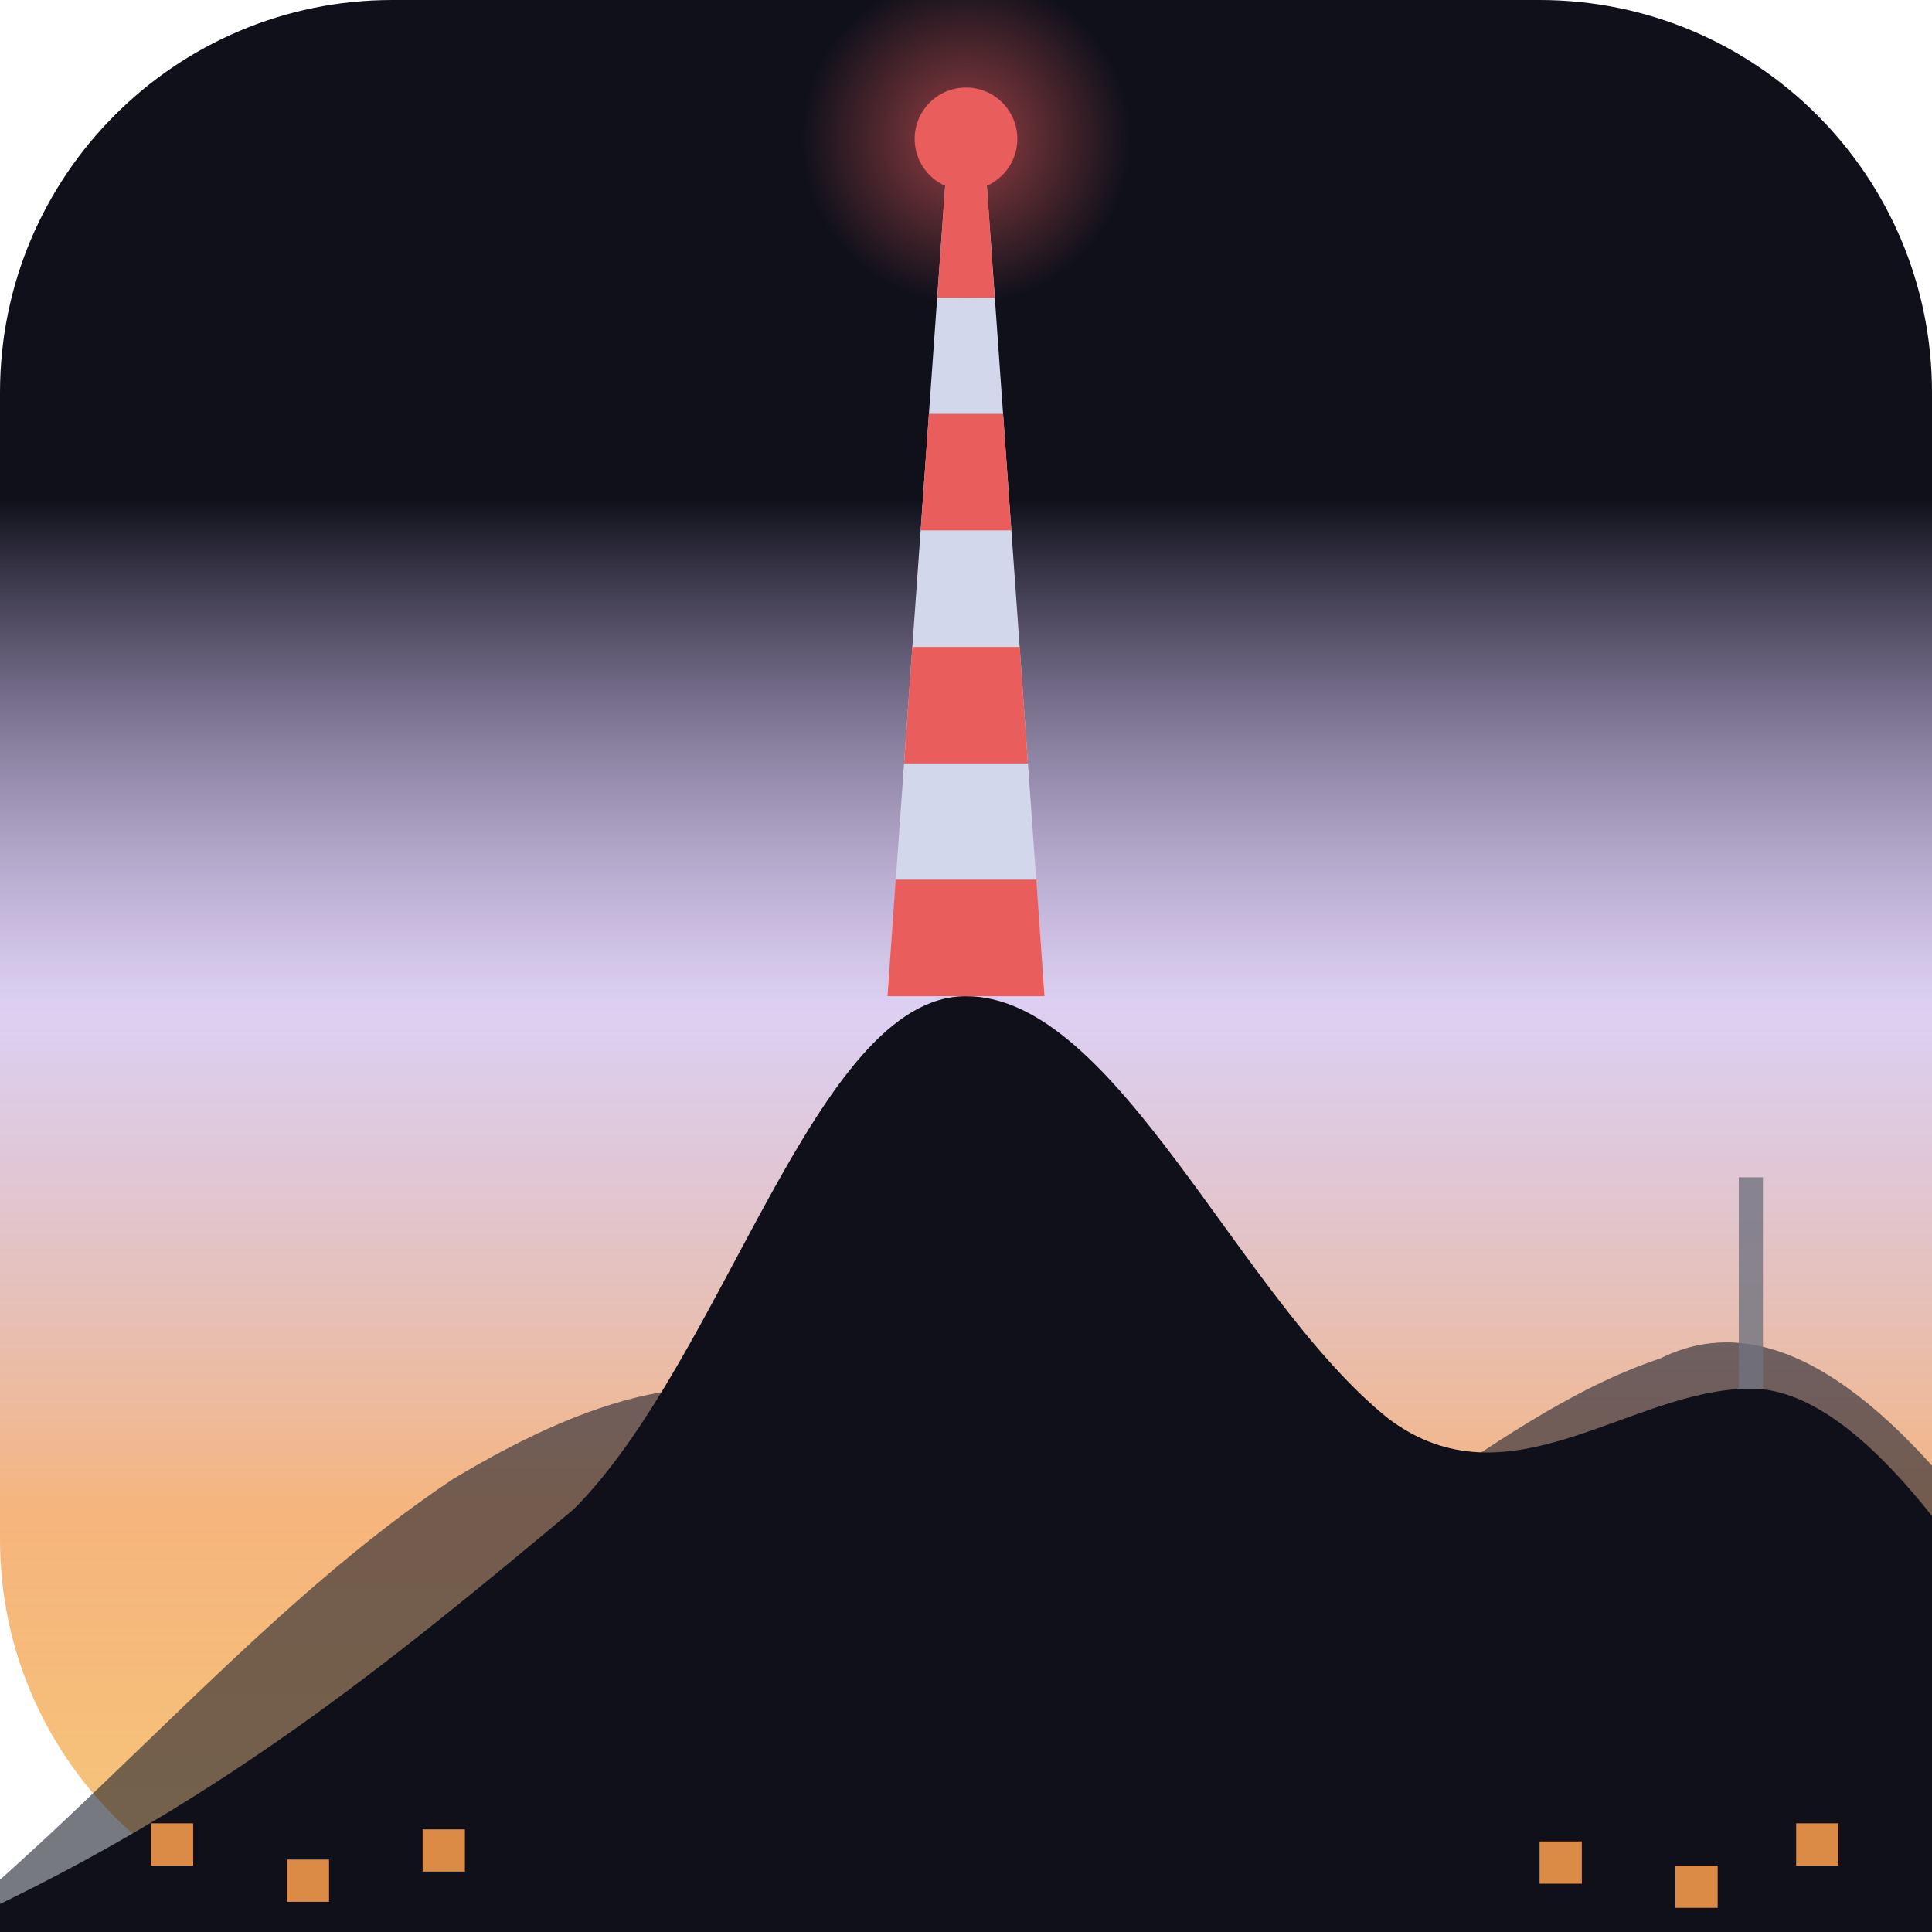
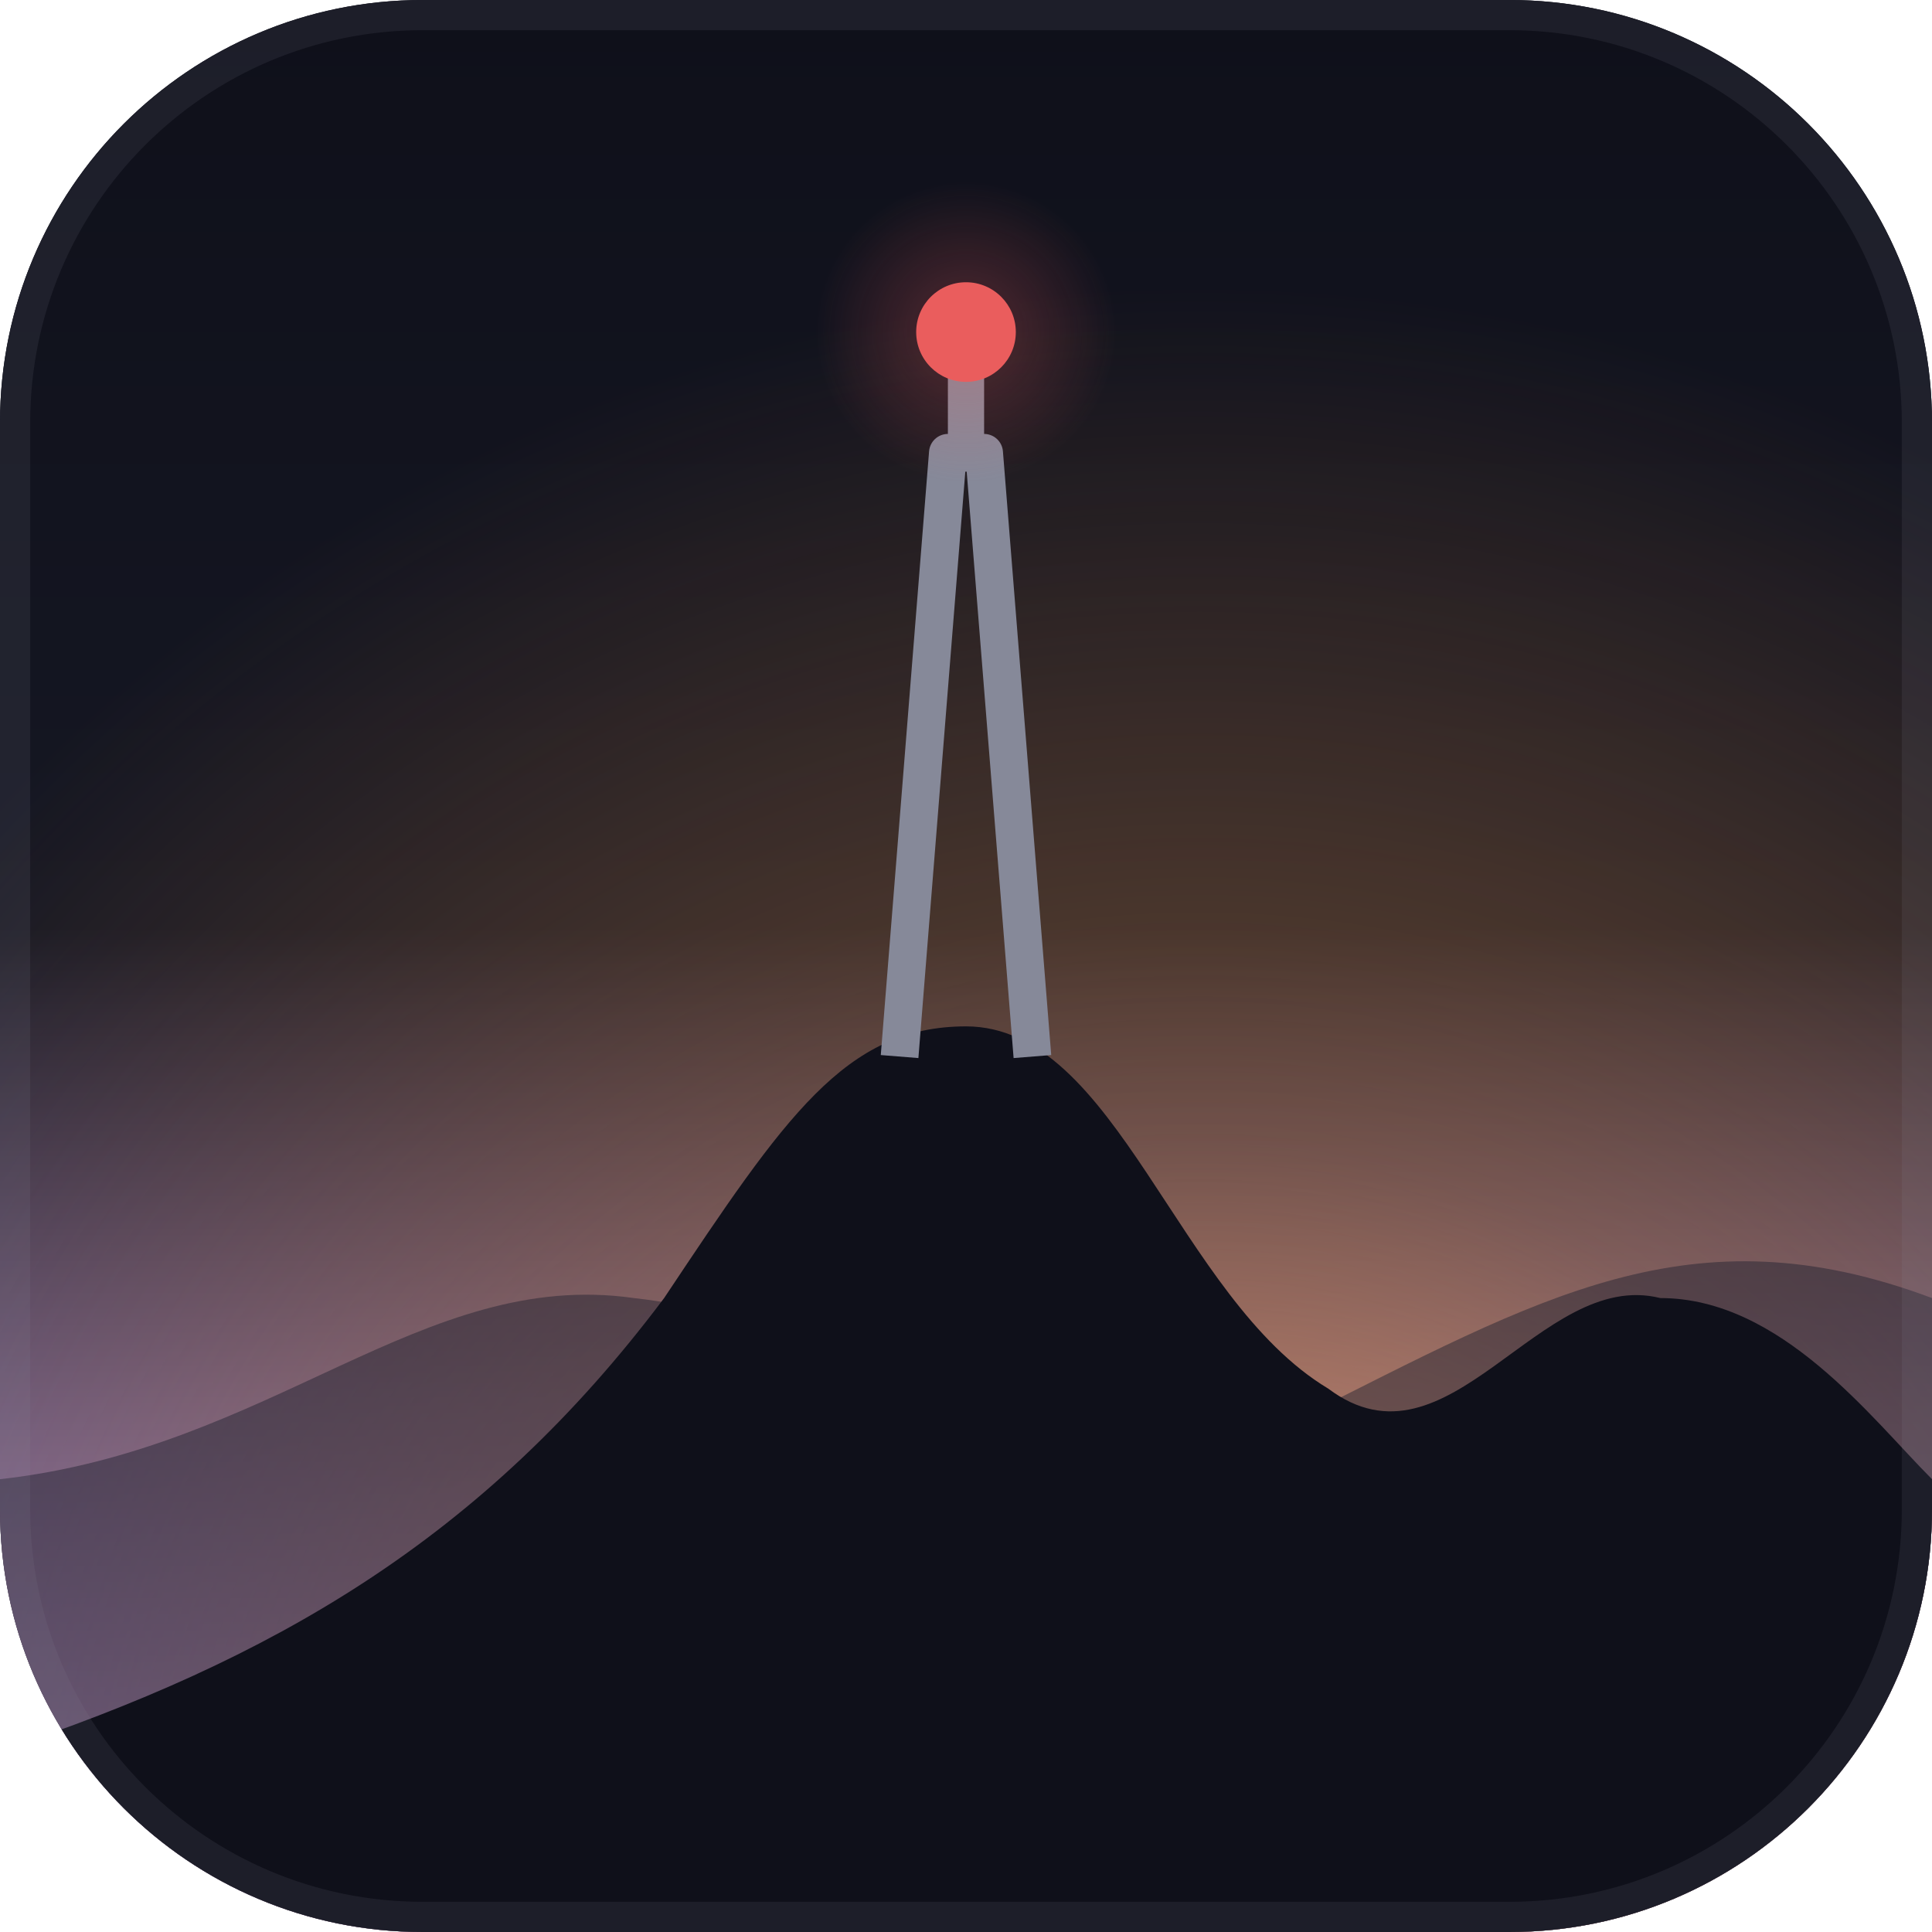
- <svg xmlns="http://www.w3.org/2000/svg" viewBox="0 0 64 64" width="64" height="64">
+ <svg xmlns="http://www.w3.org/2000/svg" viewBox="0 0 64 64" width="64" height="64" role="img" aria-label="SP Night — Pico do Jaraguá at dusk">
  <defs>
-     <linearGradient id="sky" x1="0" y1="0" x2="0" y2="1">
-       <stop offset="0" stop-color="#0f101a" />
-       <stop offset="0.26" stop-color="#0f101a" />
-       <stop offset="0.52" stop-color="#b094e2" stop-opacity="0.44" />
-       <stop offset="0.78" stop-color="#f2984a" stop-opacity="0.72" />
-       <stop offset="1" stop-color="#f5c66b" stop-opacity="0.9" />
+     <clipPath id="mark-clip">
+       <rect width="64" height="64" rx="14" />
+     </clipPath>
+     <linearGradient id="mark-sky" x1="0" y1="0" x2="0" y2="64" gradientUnits="userSpaceOnUse">
+       <stop stop-color="#0f101a" />
+       <stop offset=".48" stop-color="#151723" />
+       <stop offset="1" stop-color="#b094e2" />
    </linearGradient>
-     <radialGradient id="beacon">
-       <stop offset="0" stop-color="#ea5d5d" stop-opacity="0.62" />
+     <radialGradient id="mark-horizon" cx=".62" cy="1" r=".85">
+       <stop stop-color="#f2984a" stop-opacity=".86" />
+       <stop offset=".48" stop-color="#f2984a" stop-opacity=".32" />
+       <stop offset="1" stop-color="#f2984a" stop-opacity="0" />
+     </radialGradient>
+     <radialGradient id="mark-beacon">
+       <stop stop-color="#ea5d5d" stop-opacity=".3" />
      <stop offset="1" stop-color="#ea5d5d" stop-opacity="0" />
    </radialGradient>
  </defs>
-   <rect width="64" height="64" rx="13" fill="url(#sky)" />
-   <path d="M-2 64 C4 59 9 53 15 49 C20 46 24 45 28 47 C32 49 35 53 39 53 C44 53 49 47 55 45 C59 43 63 47 66 51 L66 64 Z" fill="#1d1f2d" opacity="0.6" />
-   <path d="M-2 64 C7 60 13 55 19 50 C24 45 27 33 32 33 C37 33 41 43 46 47 C50 50 54 46 58 46 C61 46 64 50 66 53 L66 64 Z" fill="#0f101a" />
-   <g fill="#f2984a" opacity="0.9">
-     <rect x="5" y="60.4" width="1.4" height="1.4" />
-     <rect x="9.5" y="61.6" width="1.4" height="1.4" />
-     <rect x="14" y="60.6" width="1.4" height="1.4" />
-     <rect x="51" y="61" width="1.4" height="1.4" />
-     <rect x="55.5" y="61.8" width="1.4" height="1.4" />
-     <rect x="59.5" y="60.4" width="1.4" height="1.4" />
+   <g clip-path="url(#mark-clip)">
+     <rect width="64" height="64" fill="#0f101a" />
+     <rect width="64" height="64" fill="url(#mark-sky)" />
+     <rect width="64" height="64" fill="url(#mark-horizon)" />
+     <path d="M0 49 C9 48 14 42 21 43 C30 44 35 51 43 47 C51 43 56 40 64 43 V64 H0Z" fill="#1d1f2d" opacity=".46" />
+     <path d="M0 58 C9 55 16 51 22 43 C26 37 28 34 32 34 C37 34 39 43 44 46 C48 49 51 42 55 43 C59 43 62 47 64 49 V64 H0Z" fill="#0f101a" />
+     <path d="M29.8 35 L31.4 15 H32.6 L34.2 35" fill="none" stroke="#868999" stroke-width="1.25" stroke-linejoin="round" />
+     <path d="M32 15 V11.5" stroke="#868999" stroke-width="1.2" stroke-linecap="round" />
+     <circle cx="32" cy="11" r="5" fill="url(#mark-beacon)" />
+     <circle cx="32" cy="11" r="1.65" fill="#ea5d5d" />
+     <rect x=".5" y=".5" width="63" height="63" rx="13.5" fill="none" stroke="#868999" stroke-opacity=".12" />
  </g>
-   <line x1="58" y1="46" x2="58" y2="39" stroke="#707380" stroke-width="0.8" opacity="0.8" />
-   <path d="M29.4 33 L31.32 6 L32.68 6 L34.6 33 Z" fill="#d3d7eb" />
-   <path d="M31.32 6 L32.68 6 L32.95 9.86 L31.05 9.86 Z" fill="#ea5d5d" />
-   <path d="M30.77 13.71 L33.23 13.71 L33.5 17.57 L30.5 17.57 Z" fill="#ea5d5d" />
-   <path d="M30.22 21.43 L33.78 21.43 L34.05 25.29 L29.95 25.29 Z" fill="#ea5d5d" />
-   <path d="M29.67 29.14 L34.33 29.14 L34.6 33 L29.4 33 Z" fill="#ea5d5d" />
-   <circle cx="32" cy="4.6" r="5.5" fill="url(#beacon)" />
-   <circle cx="32" cy="4.6" r="1.7" fill="#ea5d5d" />
</svg>
